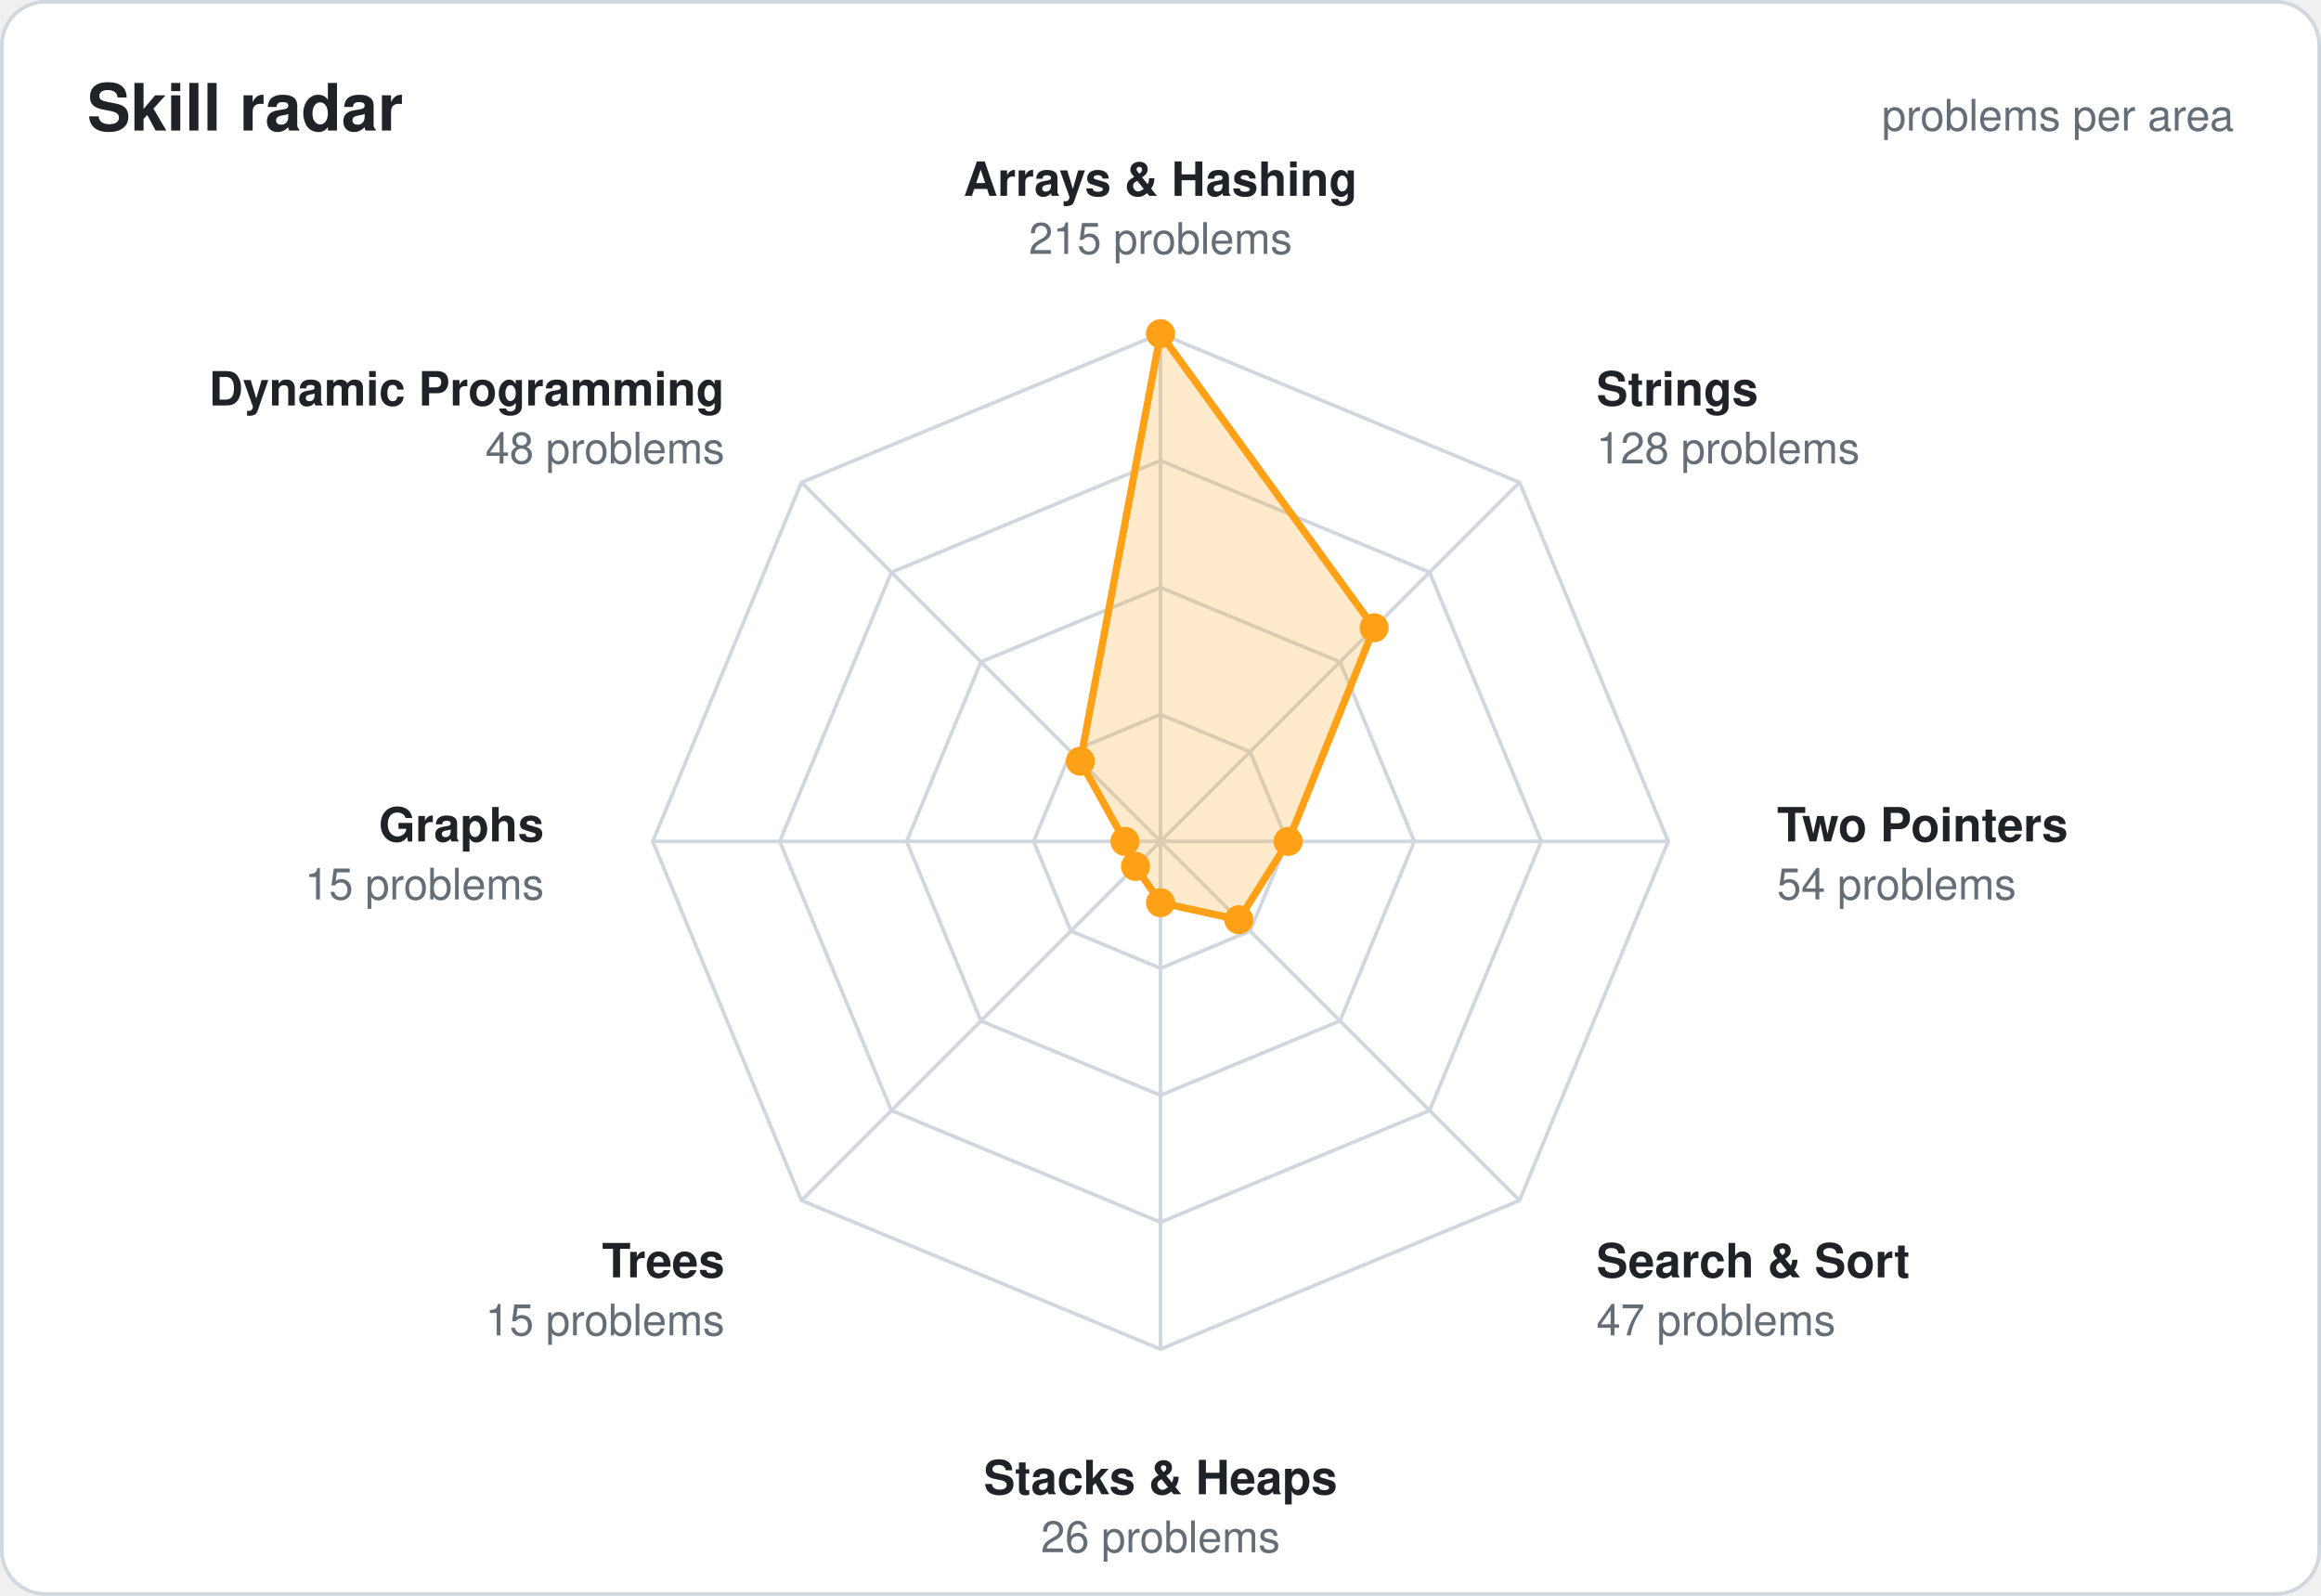
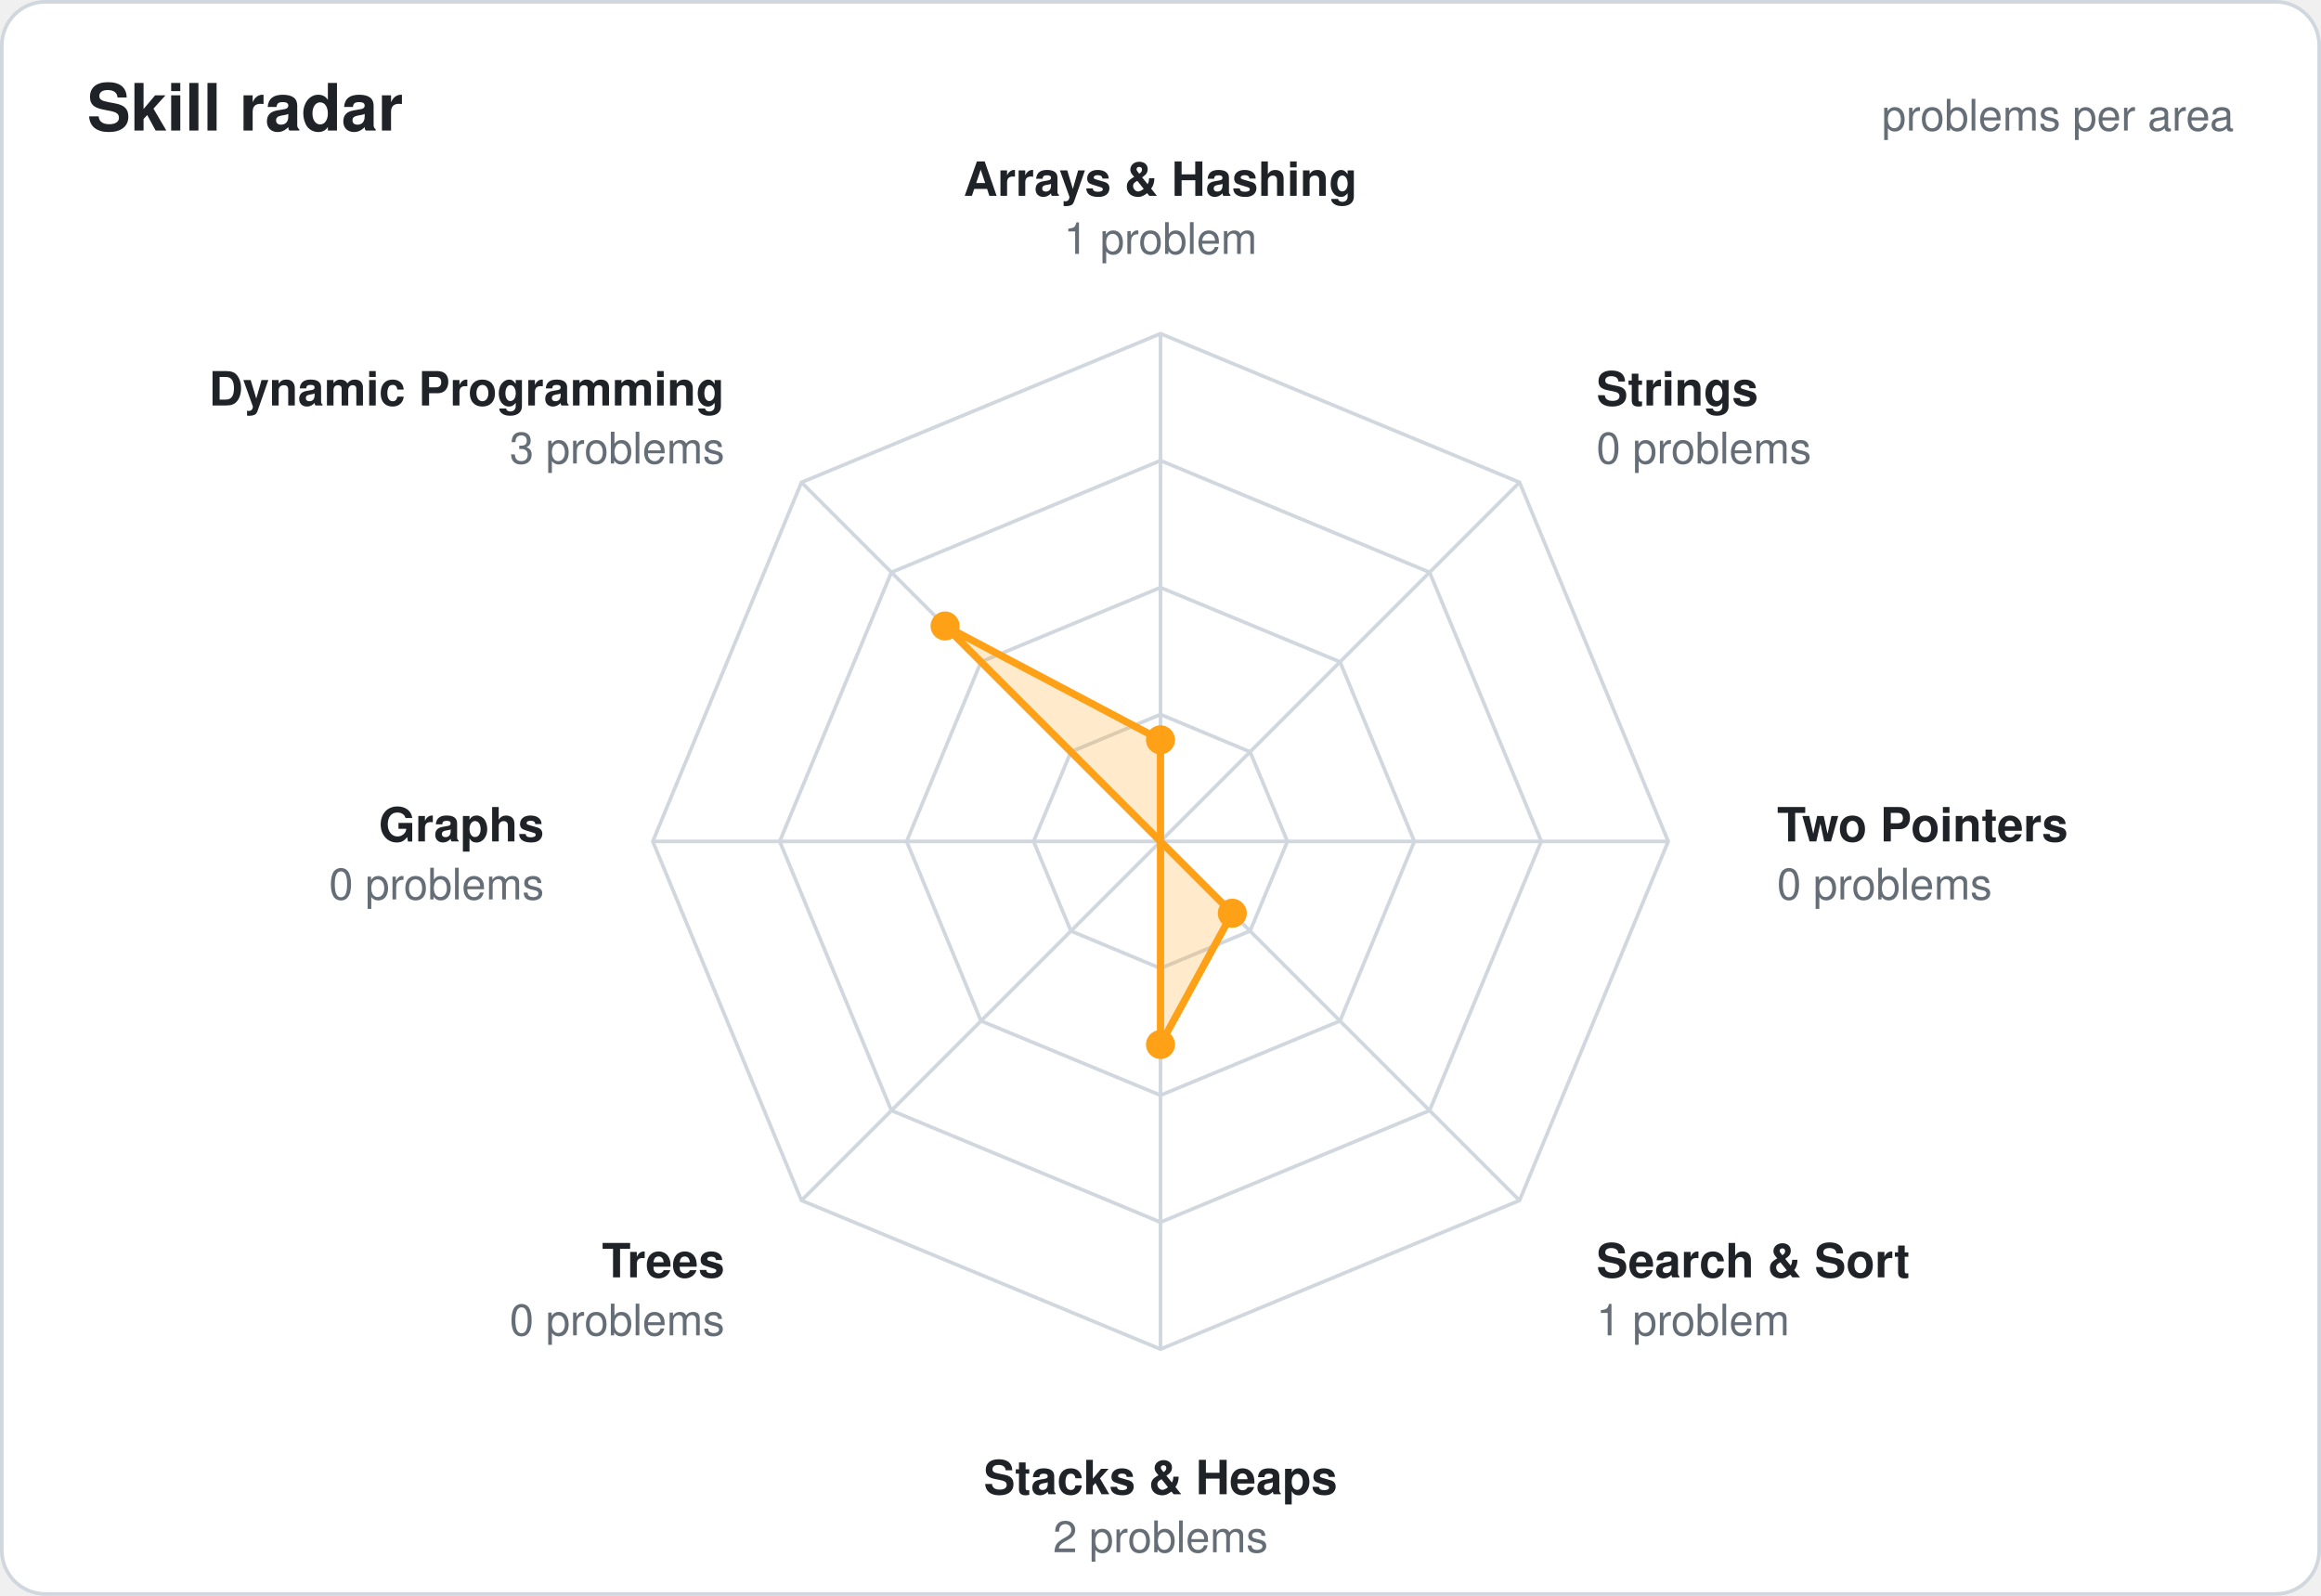
<svg xmlns="http://www.w3.org/2000/svg" width="640" height="440" viewBox="0 0 640 440" font-family="-apple-system,BlinkMacSystemFont,'Segoe UI',Helvetica,Arial,sans-serif" role="img" aria-labelledby="t">
  <style>
.bg{fill:#ffffff;stroke:#d0d7de}.title{fill:#1f2328;font-size:18px;font-weight:600}.muted{fill:#656d76;font-size:12px}
.label{fill:#1f2328;font-size:13px;font-weight:600}.value{fill:#1f2328;font-size:22px;font-weight:700}.value-sm{fill:#1f2328;font-size:14px;font-weight:700}
.total{fill:#1f2328;font-size:30px;font-weight:700}.track{fill:#eaeef2}.ring-track{stroke:#eaeef2}.divider{stroke:#d0d7de}.grid{stroke:#d0d7de;fill:none}
@media (prefers-color-scheme: dark){.bg{fill:#0d1117;stroke:#30363d}.title,.label,.value,.value-sm,.total{fill:#e6edf3}.muted{fill:#8b949e}.track{fill:#21262d}.ring-track{stroke:#21262d}.divider{stroke:#30363d}.grid{stroke:#30363d}}
@keyframes ls-fade{from{opacity:0;transform:translateY(6px)}to{opacity:1;transform:none}}
@keyframes ls-grow{from{transform:scaleX(0)}to{transform:scaleX(1)}}
@keyframes ls-pop{from{opacity:0;transform:scale(.2)}to{opacity:1;transform:scale(1)}}
@keyframes ls-pulse{0%,100%{opacity:1}50%{opacity:.3}}
.fade{animation:ls-fade .6s ease-out both}
.grow{transform-box:fill-box;transform-origin:left center;animation:ls-grow .9s cubic-bezier(.2,.7,.3,1) both}
.pulse{animation:ls-pulse 1.8s ease-in-out infinite}
.d1{animation-delay:0.12s}
.d2{animation-delay:0.24s}
.d3{animation-delay:0.36s}
.d4{animation-delay:0.48s}
.d5{animation-delay:0.60s}
.d6{animation-delay:0.72s}
.d7{animation-delay:0.84s}
.d8{animation-delay:0.96s}
@media (prefers-reduced-motion: reduce){*{animation:none!important}}
.shape{transform-origin:320px 232px;animation:ls-pop 1s cubic-bezier(.2,.7,.3,1) both}
</style>
  <rect x="0.5" y="0.5" width="639" height="439" rx="12" class="bg" />
  <g class="fade">
    <text x="24" y="36" class="title">Skill radar</text>
    <text x="616" y="36" class="muted" text-anchor="end">problems per area</text>
  </g>
  <polygon points="320.0,197.0 344.7,207.3 355.0,232.0 344.7,256.7 320.0,267.0 295.3,256.7 285.0,232.0 295.3,207.3" class="grid" stroke-width="1" />
  <polygon points="320.0,162.0 369.5,182.5 390.0,232.0 369.5,281.5 320.0,302.0 270.5,281.5 250.0,232.0 270.5,182.5" class="grid" stroke-width="1" />
  <polygon points="320.0,127.0 394.2,157.8 425.0,232.0 394.2,306.2 320.0,337.0 245.8,306.2 215.0,232.0 245.8,157.8" class="grid" stroke-width="1" />
  <polygon points="320.0,92.0 419.0,133.0 460.0,232.0 419.0,331.0 320.0,372.0 221.0,331.0 180.0,232.0 221.0,133.0" class="grid" stroke-width="1" />
  <line x1="320" y1="232" x2="320.0" y2="92.0" class="grid" stroke-width="1" />
  <line x1="320" y1="232" x2="419.0" y2="133.0" class="grid" stroke-width="1" />
  <line x1="320" y1="232" x2="460.0" y2="232.0" class="grid" stroke-width="1" />
  <line x1="320" y1="232" x2="419.0" y2="331.0" class="grid" stroke-width="1" />
  <line x1="320" y1="232" x2="320.0" y2="372.0" class="grid" stroke-width="1" />
  <line x1="320" y1="232" x2="221.0" y2="331.0" class="grid" stroke-width="1" />
  <line x1="320" y1="232" x2="180.0" y2="232.0" class="grid" stroke-width="1" />
  <line x1="320" y1="232" x2="221.0" y2="133.0" class="grid" stroke-width="1" />
-   <polygon points="320.0,92.0 378.9,173.1 355.2,232.0 341.6,253.6 320.0,248.9 313.1,238.9 310.2,232.0 297.9,209.9" fill="#ffa116" fill-opacity="0.22" stroke="#ffa116" stroke-width="2" stroke-linejoin="round" class="shape" />
-   <circle cx="320.0" cy="92.0" r="4" fill="#ffa116" class="fade d1" />
-   <circle cx="378.9" cy="173.1" r="4" fill="#ffa116" class="fade d2" />
-   <circle cx="355.2" cy="232.0" r="4" fill="#ffa116" class="fade d3" />
-   <circle cx="341.6" cy="253.6" r="4" fill="#ffa116" class="fade d4" />
-   <circle cx="320.0" cy="248.9" r="4" fill="#ffa116" class="fade d5" />
-   <circle cx="313.1" cy="238.9" r="4" fill="#ffa116" class="fade d6" />
-   <circle cx="310.2" cy="232.0" r="4" fill="#ffa116" class="fade d7" />
-   <circle cx="297.9" cy="209.9" r="4" fill="#ffa116" class="fade d8" />
+   <polygon points="320.0,204.0 320.0,232.0 320.0,232.0 339.8,251.8 320.0,288.0 320.0,232.0 320.0,232.0 260.6,172.6" fill="#ffa116" fill-opacity="0.22" stroke="#ffa116" stroke-width="2" stroke-linejoin="round" class="shape" />
+   <circle cx="320.0" cy="204.0" r="4" fill="#ffa116" class="fade d1" />
+   <circle cx="339.8" cy="251.8" r="4" fill="#ffa116" class="fade d4" />
+   <circle cx="320.0" cy="288.0" r="4" fill="#ffa116" class="fade d5" />
+   <circle cx="260.6" cy="172.6" r="4" fill="#ffa116" class="fade d8" />
  <g class="fade d1">
    <text x="320.0" y="54.0" class="label" text-anchor="middle">Arrays &amp; Hashing</text>
-     <text x="320.0" y="70.0" class="muted" text-anchor="middle">215 problems</text>
+     <text x="320.0" y="70.0" class="muted" text-anchor="middle">1 problem</text>
  </g>
  <g class="fade d2">
    <text x="440.2" y="111.8" class="label" text-anchor="start">Strings</text>
-     <text x="440.2" y="127.8" class="muted" text-anchor="start">128 problems</text>
+     <text x="440.2" y="127.8" class="muted" text-anchor="start">0 problems</text>
  </g>
  <g class="fade d3">
    <text x="490.0" y="232.0" class="label" text-anchor="start">Two Pointers</text>
-     <text x="490.0" y="248.0" class="muted" text-anchor="start">54 problems</text>
+     <text x="490.0" y="248.0" class="muted" text-anchor="start">0 problems</text>
  </g>
  <g class="fade d4">
    <text x="440.2" y="352.2" class="label" text-anchor="start">Search &amp; Sort</text>
-     <text x="440.2" y="368.2" class="muted" text-anchor="start">47 problems</text>
+     <text x="440.2" y="368.2" class="muted" text-anchor="start">1 problem</text>
  </g>
  <g class="fade d5">
    <text x="320.0" y="412.0" class="label" text-anchor="middle">Stacks &amp; Heaps</text>
-     <text x="320.0" y="428.0" class="muted" text-anchor="middle">26 problems</text>
+     <text x="320.0" y="428.0" class="muted" text-anchor="middle">2 problems</text>
  </g>
  <g class="fade d6">
    <text x="199.8" y="352.2" class="label" text-anchor="end">Trees</text>
-     <text x="199.8" y="368.2" class="muted" text-anchor="end">15 problems</text>
+     <text x="199.8" y="368.2" class="muted" text-anchor="end">0 problems</text>
  </g>
  <g class="fade d7">
    <text x="150.0" y="232.0" class="label" text-anchor="end">Graphs</text>
-     <text x="150.0" y="248.0" class="muted" text-anchor="end">15 problems</text>
+     <text x="150.0" y="248.0" class="muted" text-anchor="end">0 problems</text>
  </g>
  <g class="fade d8">
    <text x="199.8" y="111.8" class="label" text-anchor="end">Dynamic Programming</text>
-     <text x="199.8" y="127.8" class="muted" text-anchor="end">48 problems</text>
+     <text x="199.8" y="127.8" class="muted" text-anchor="end">3 problems</text>
  </g>
</svg>
